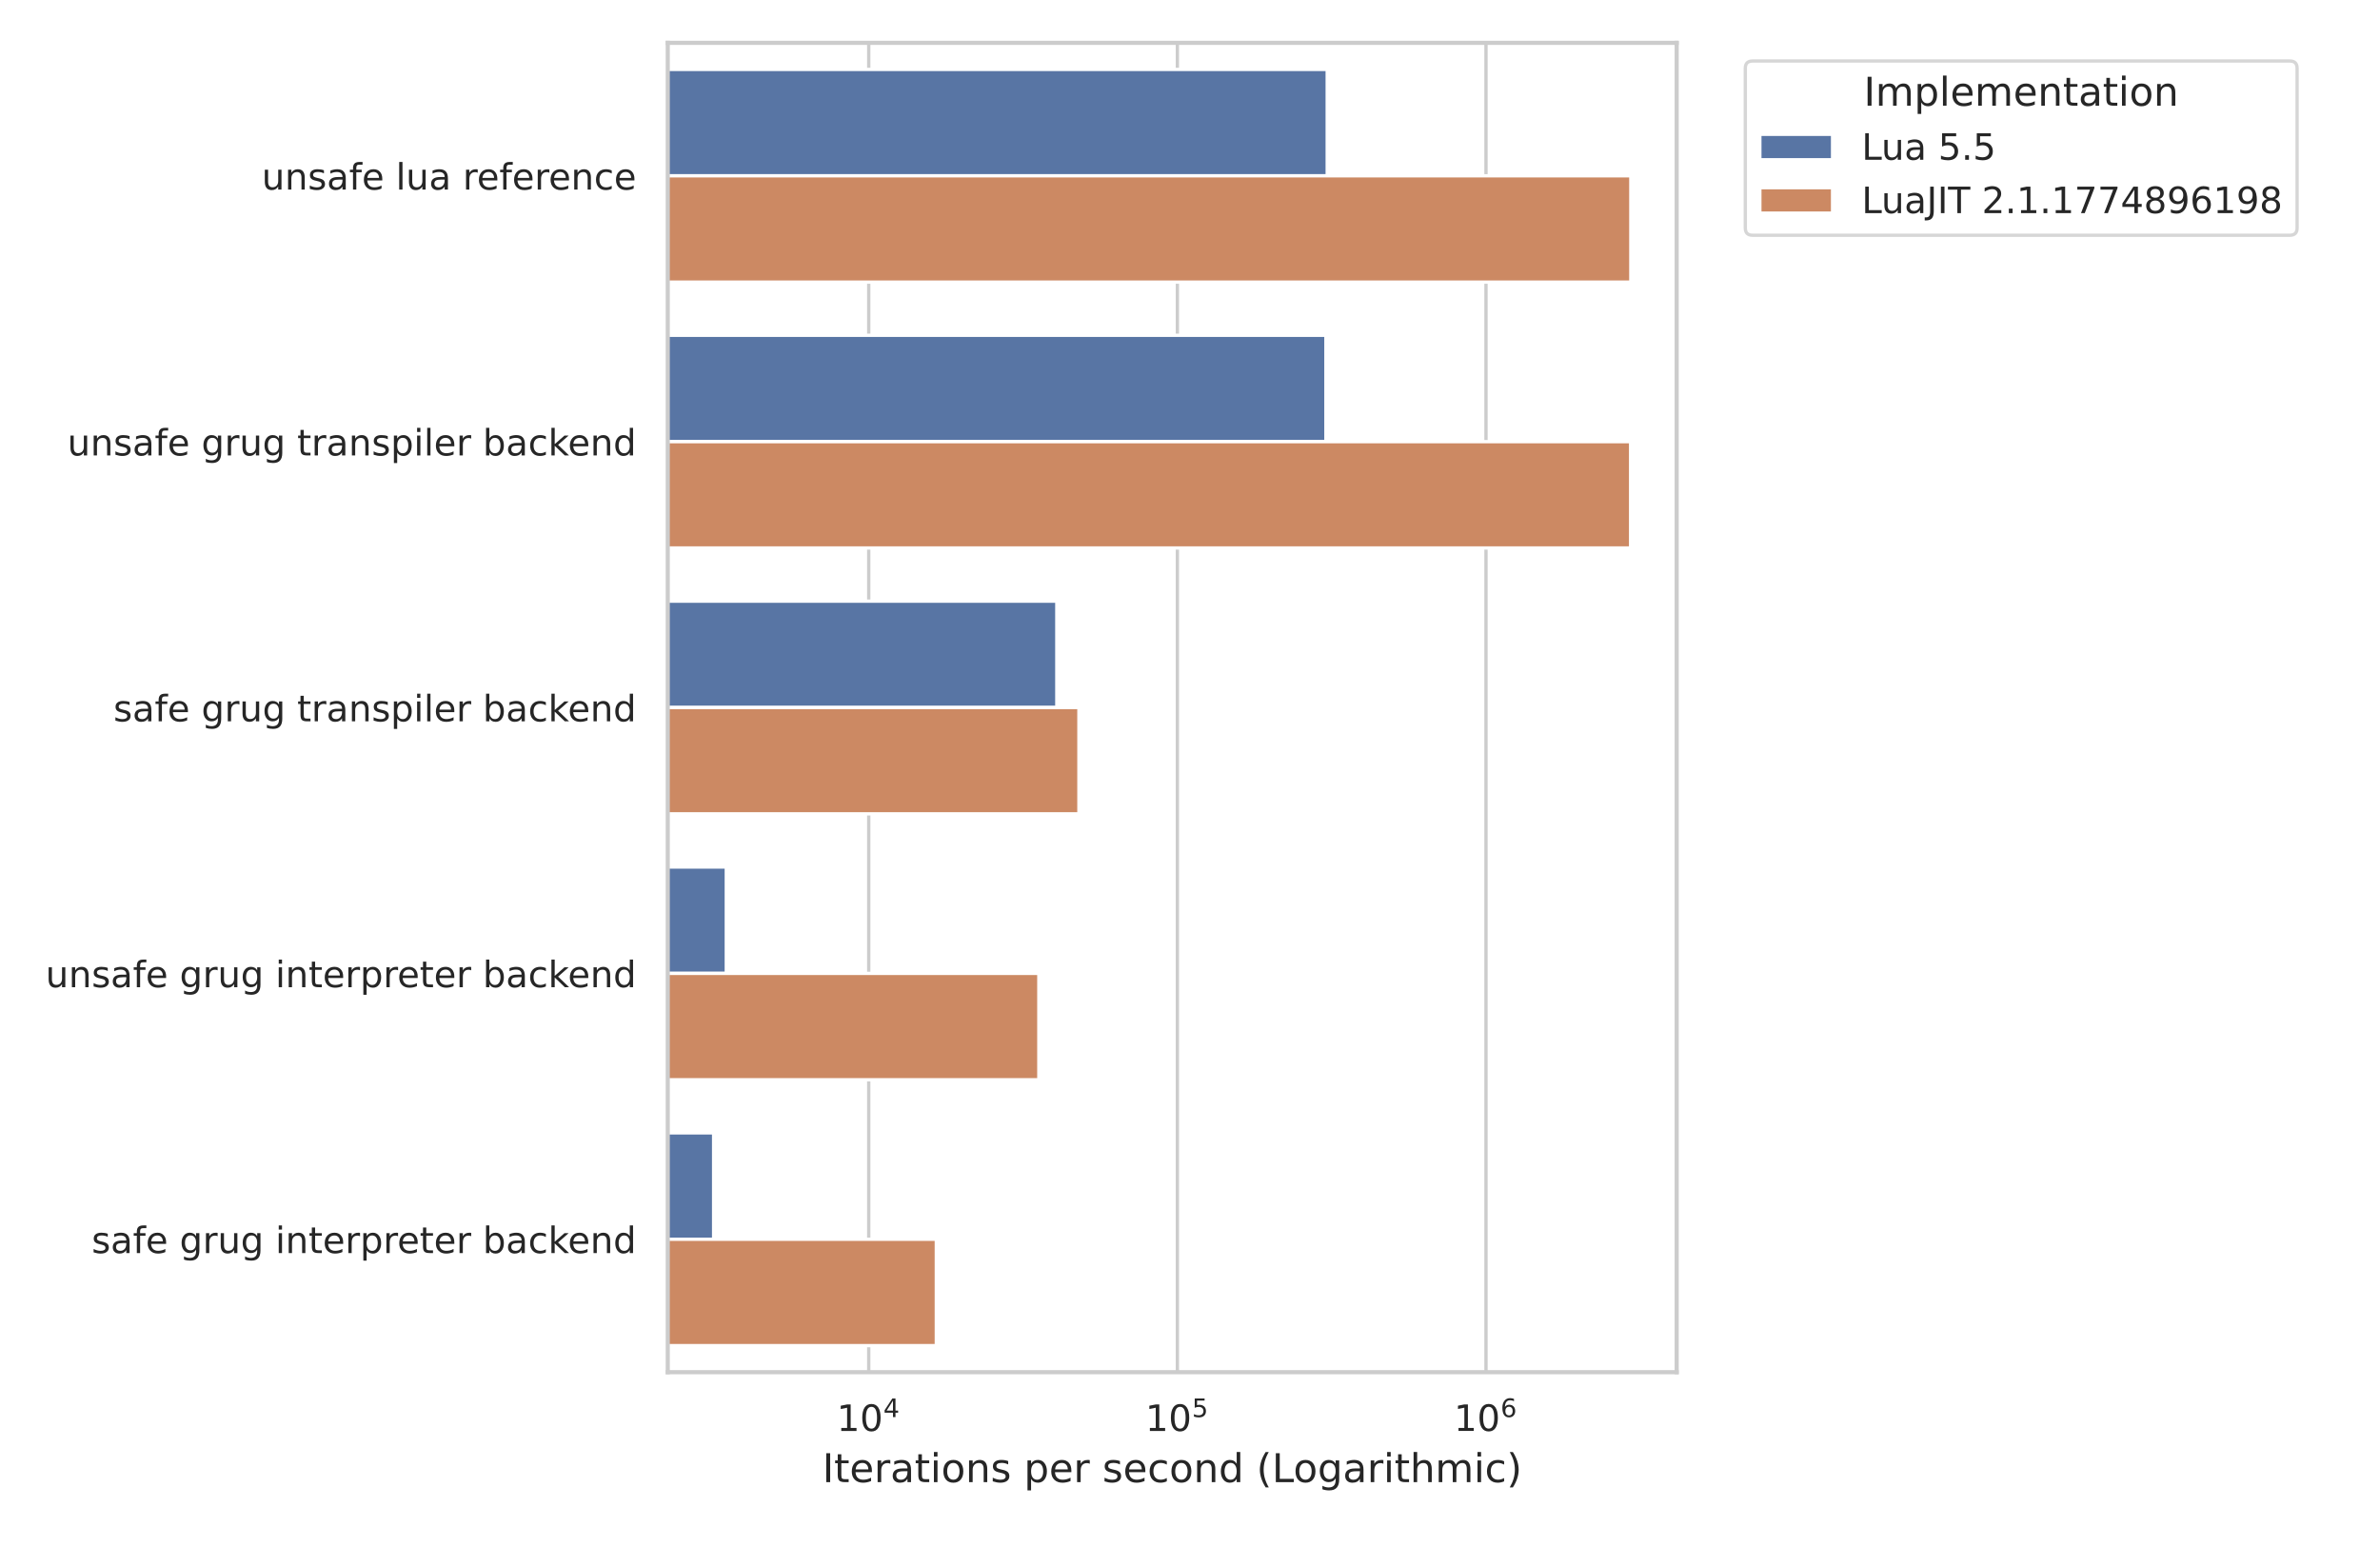
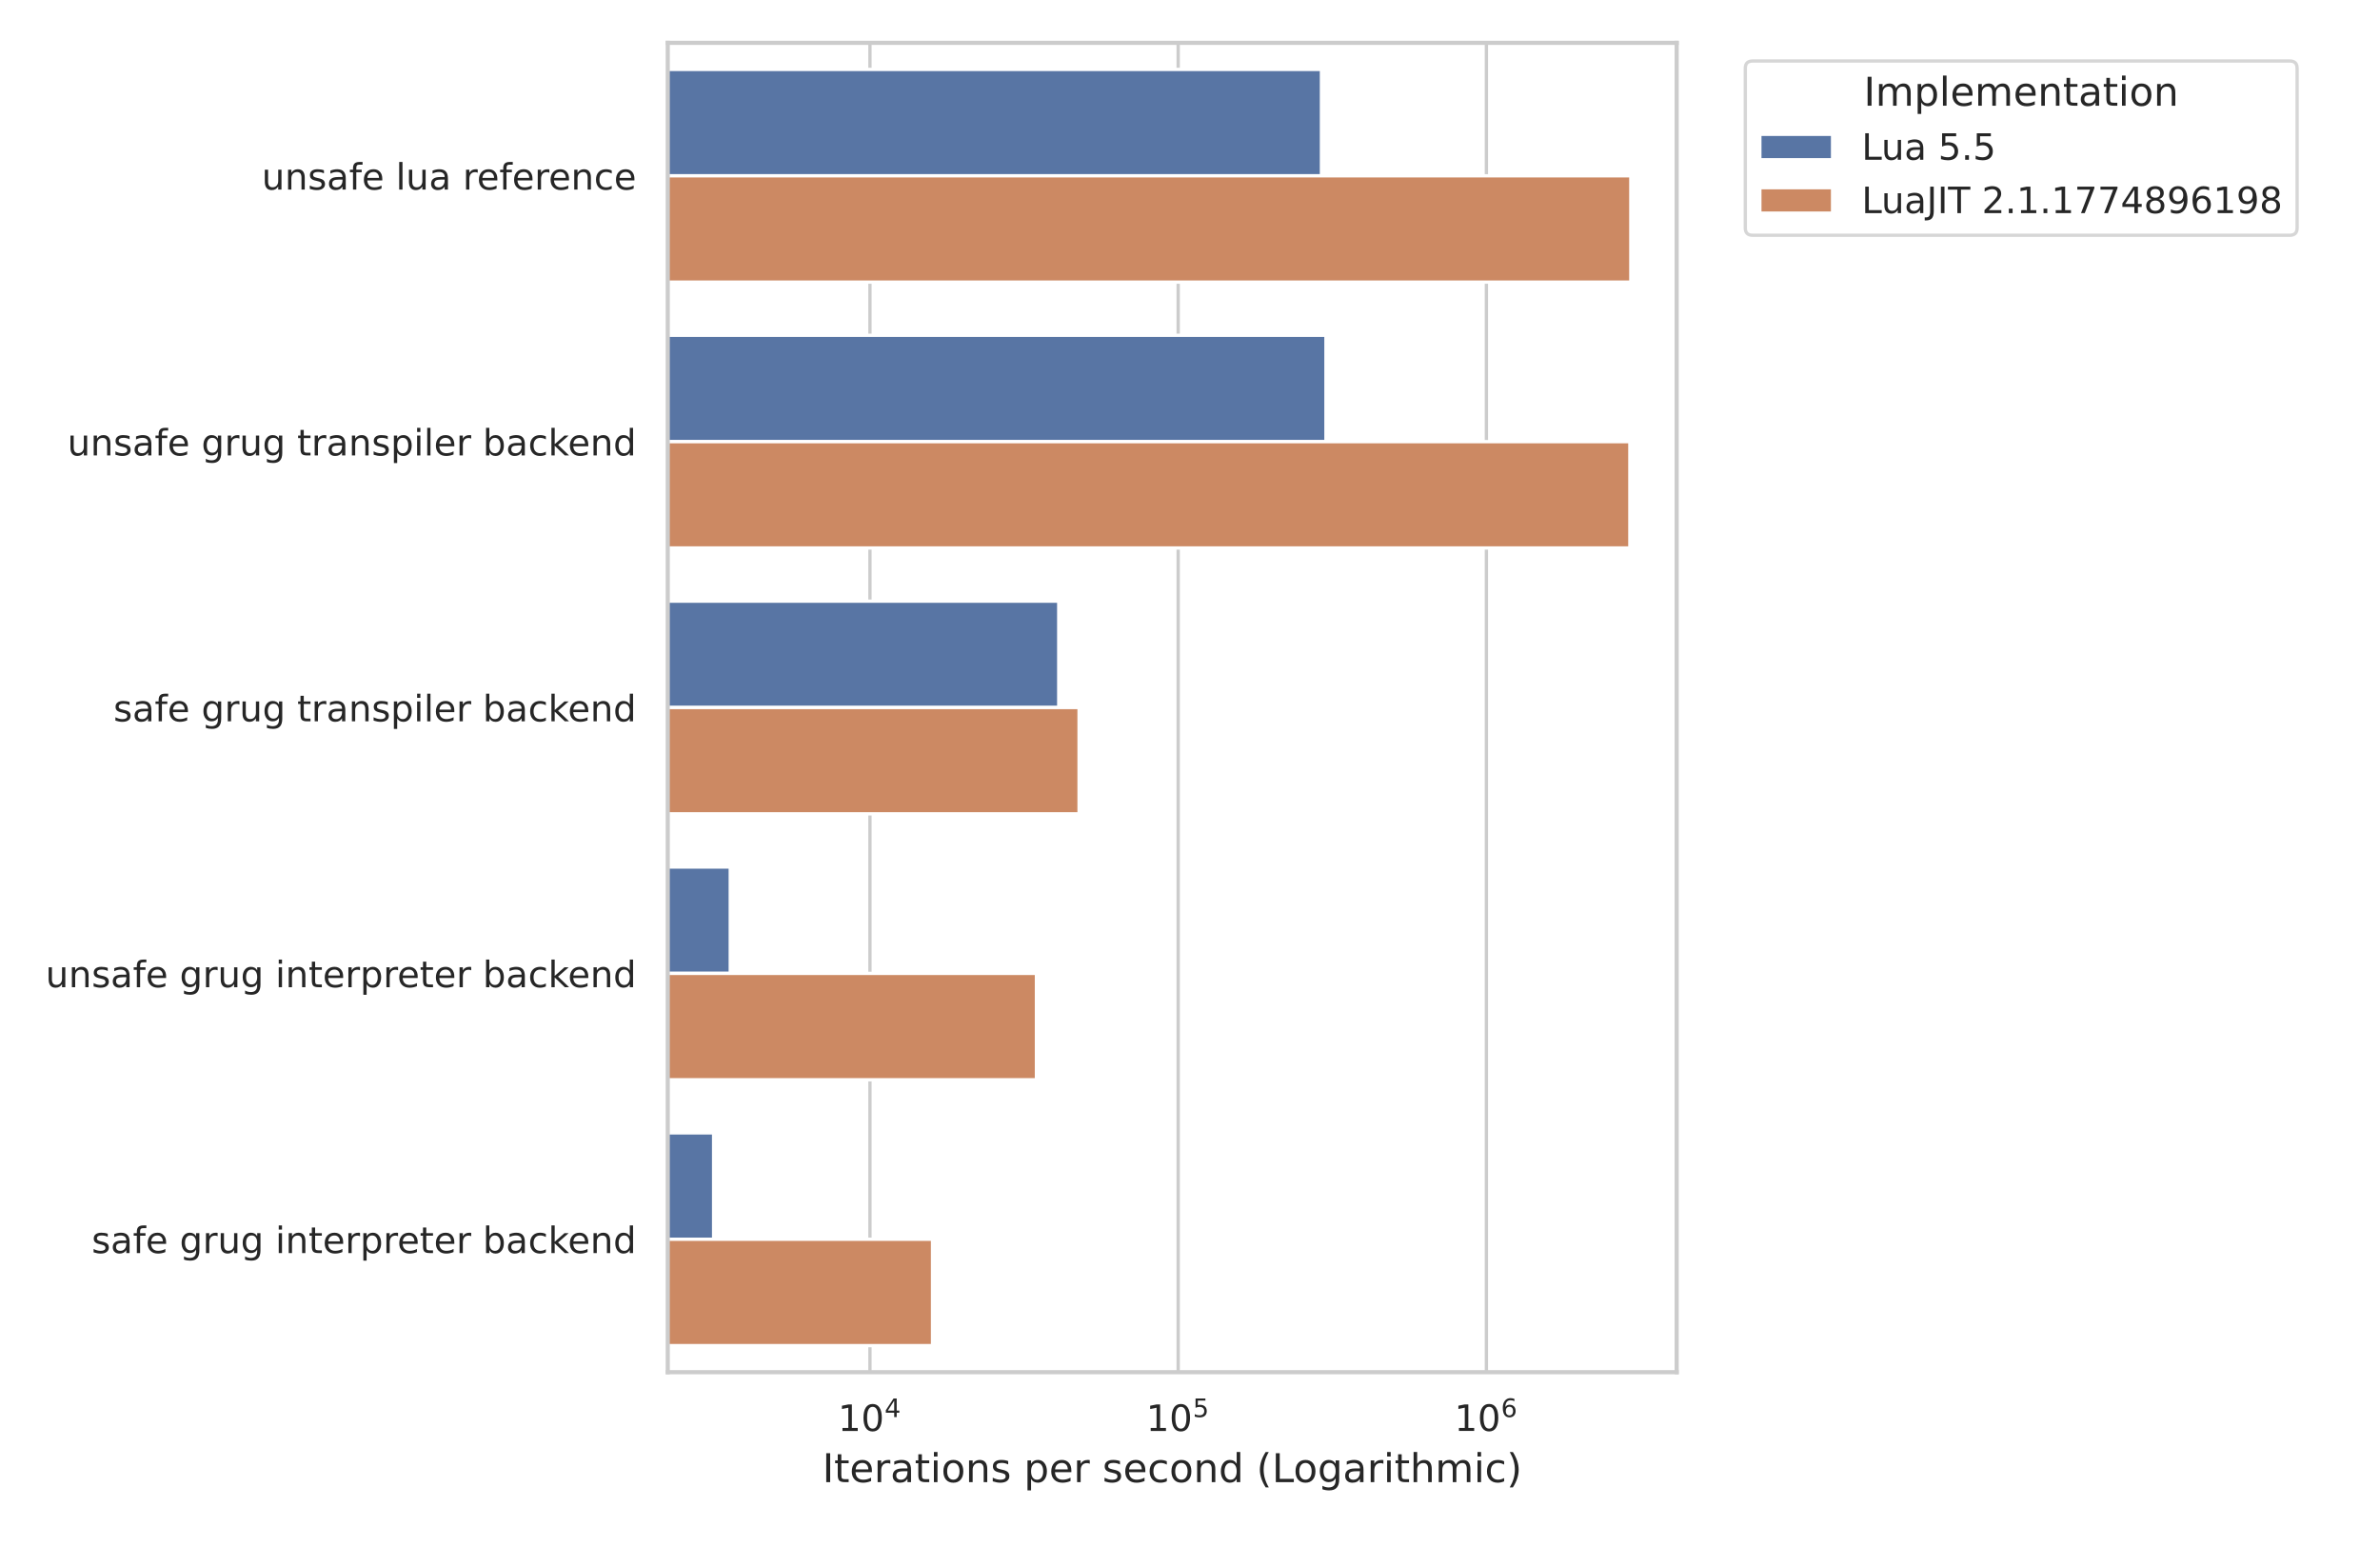
<svg xmlns="http://www.w3.org/2000/svg" xmlns:xlink="http://www.w3.org/1999/xlink" width="720pt" height="468pt" viewBox="0 0 720 468" version="1.1">
  <defs>
    <style type="text/css">*{stroke-linejoin: round; stroke-linecap: butt}</style>
  </defs>
  <g id="figure_1">
    <g id="patch_1">
      <path d="M 0 468  L 720 468  L 720 0  L 0 0  z " style="fill: #ffffff" />
    </g>
    <g id="axes_1">
      <g id="patch_2">
        <path d="M 202.01 415.116  L 507.23 415.116  L 507.23 12.96  L 202.01 12.96  z " style="fill: #ffffff" />
      </g>
      <g id="matplotlib.axis_1">
        <g id="xtick_1">
          <g id="line2d_1">
-             <path d="M 262.813 415.116  L 262.813 12.96  " clip-path="url(#p9cfeb05b16)" style="fill: none; stroke: #cccccc; stroke-linecap: round" />
+             <path d="M 263.18 415.116  L 263.18 12.96  " clip-path="url(#paa77e734e3)" style="fill: none; stroke: #cccccc; stroke-linecap: round" />
          </g>
          <g id="text_1">
-             <g style="fill: #262626" transform="translate(253.1329 432.9743) scale(0.11 -0.11)">
+             <g style="fill: #262626" transform="translate(253.5003 432.9743) scale(0.11 -0.11)">
              <defs>
                <path id="DejaVuSans-31" d="M 794 531  L 1825 531  L 1825 4091  L 703 3866  L 703 4441  L 1819 4666  L 2450 4666  L 2450 531  L 3481 531  L 3481 0  L 794 0  L 794 531  z " transform="scale(0.015625)" />
                <path id="DejaVuSans-30" d="M 2034 4250  Q 1547 4250 1301 3770  Q 1056 3291 1056 2328  Q 1056 1369 1301 889  Q 1547 409 2034 409  Q 2525 409 2770 889  Q 3016 1369 3016 2328  Q 3016 3291 2770 3770  Q 2525 4250 2034 4250  z M 2034 4750  Q 2819 4750 3233 4129  Q 3647 3509 3647 2328  Q 3647 1150 3233 529  Q 2819 -91 2034 -91  Q 1250 -91 836 529  Q 422 1150 422 2328  Q 422 3509 836 4129  Q 1250 4750 2034 4750  z " transform="scale(0.015625)" />
                <path id="DejaVuSans-34" d="M 2419 4116  L 825 1625  L 2419 1625  L 2419 4116  z M 2253 4666  L 3047 4666  L 3047 1625  L 3713 1625  L 3713 1100  L 3047 1100  L 3047 0  L 2419 0  L 2419 1100  L 313 1100  L 313 1709  L 2253 4666  z " transform="scale(0.015625)" />
              </defs>
              <use xlink:href="#DejaVuSans-31" transform="translate(0 0.684375)" />
              <use xlink:href="#DejaVuSans-30" transform="translate(63.62305 0.684375)" />
              <use xlink:href="#DejaVuSans-34" transform="translate(128.2031 38.96563) scale(0.7)" />
            </g>
          </g>
        </g>
        <g id="xtick_2">
          <g id="line2d_2">
-             <path d="M 356.177 415.116  L 356.177 12.96  " clip-path="url(#p9cfeb05b16)" style="fill: none; stroke: #cccccc; stroke-linecap: round" />
+             <path d="M 356.424 415.116  L 356.424 12.96  " clip-path="url(#paa77e734e3)" style="fill: none; stroke: #cccccc; stroke-linecap: round" />
          </g>
          <g id="text_2">
-             <g style="fill: #262626" transform="translate(346.4973 432.9743) scale(0.11 -0.11)">
+             <g style="fill: #262626" transform="translate(346.7443 432.9743) scale(0.11 -0.11)">
              <defs>
                <path id="DejaVuSans-35" d="M 691 4666  L 3169 4666  L 3169 4134  L 1269 4134  L 1269 2991  Q 1406 3038 1543 3061  Q 1681 3084 1819 3084  Q 2600 3084 3056 2656  Q 3513 2228 3513 1497  Q 3513 744 3044 326  Q 2575 -91 1722 -91  Q 1428 -91 1123 -41  Q 819 9 494 109  L 494 744  Q 775 591 1075 516  Q 1375 441 1709 441  Q 2250 441 2565 725  Q 2881 1009 2881 1497  Q 2881 1984 2565 2268  Q 2250 2553 1709 2553  Q 1456 2553 1204 2497  Q 953 2441 691 2322  L 691 4666  z " transform="scale(0.015625)" />
              </defs>
              <use xlink:href="#DejaVuSans-31" transform="translate(0 0.684375)" />
              <use xlink:href="#DejaVuSans-30" transform="translate(63.62305 0.684375)" />
              <use xlink:href="#DejaVuSans-35" transform="translate(128.2031 38.96563) scale(0.7)" />
            </g>
          </g>
        </g>
        <g id="xtick_3">
          <g id="line2d_3">
-             <path d="M 449.542 415.116  L 449.542 12.96  " clip-path="url(#p9cfeb05b16)" style="fill: none; stroke: #cccccc; stroke-linecap: round" />
+             <path d="M 449.668 415.116  L 449.668 12.96  " clip-path="url(#paa77e734e3)" style="fill: none; stroke: #cccccc; stroke-linecap: round" />
          </g>
          <g id="text_3">
-             <g style="fill: #262626" transform="translate(439.8618 432.9743) scale(0.11 -0.11)">
+             <g style="fill: #262626" transform="translate(439.9883 432.9743) scale(0.11 -0.11)">
              <defs>
                <path id="DejaVuSans-36" d="M 2113 2584  Q 1688 2584 1439 2293  Q 1191 2003 1191 1497  Q 1191 994 1439 701  Q 1688 409 2113 409  Q 2538 409 2786 701  Q 3034 994 3034 1497  Q 3034 2003 2786 2293  Q 2538 2584 2113 2584  z M 3366 4563  L 3366 3988  Q 3128 4100 2886 4159  Q 2644 4219 2406 4219  Q 1781 4219 1451 3797  Q 1122 3375 1075 2522  Q 1259 2794 1537 2939  Q 1816 3084 2150 3084  Q 2853 3084 3261 2657  Q 3669 2231 3669 1497  Q 3669 778 3244 343  Q 2819 -91 2113 -91  Q 1303 -91 875 529  Q 447 1150 447 2328  Q 447 3434 972 4092  Q 1497 4750 2381 4750  Q 2619 4750 2861 4703  Q 3103 4656 3366 4563  z " transform="scale(0.015625)" />
              </defs>
              <use xlink:href="#DejaVuSans-31" transform="translate(0 0.765625)" />
              <use xlink:href="#DejaVuSans-30" transform="translate(63.62305 0.765625)" />
              <use xlink:href="#DejaVuSans-36" transform="translate(128.2031 39.04688) scale(0.7)" />
            </g>
          </g>
        </g>
        <g id="xtick_4" />
        <g id="xtick_5" />
        <g id="xtick_6" />
        <g id="xtick_7" />
        <g id="xtick_8" />
        <g id="xtick_9" />
        <g id="xtick_10" />
        <g id="xtick_11" />
        <g id="xtick_12" />
        <g id="xtick_13" />
        <g id="xtick_14" />
        <g id="xtick_15" />
        <g id="xtick_16" />
        <g id="xtick_17" />
        <g id="xtick_18" />
        <g id="xtick_19" />
        <g id="xtick_20" />
        <g id="xtick_21" />
        <g id="xtick_22" />
        <g id="xtick_23" />
        <g id="xtick_24" />
        <g id="xtick_25" />
        <g id="xtick_26" />
        <g id="xtick_27" />
        <g id="xtick_28" />
        <g id="xtick_29" />
        <g id="text_4">
          <g style="fill: #262626" transform="translate(248.7809 448.3801) scale(0.12 -0.12)">
            <defs>
              <path id="DejaVuSans-49" d="M 628 4666  L 1259 4666  L 1259 0  L 628 0  L 628 4666  z " transform="scale(0.015625)" />
              <path id="DejaVuSans-74" d="M 1172 4494  L 1172 3500  L 2356 3500  L 2356 3053  L 1172 3053  L 1172 1153  Q 1172 725 1289 603  Q 1406 481 1766 481  L 2356 481  L 2356 0  L 1766 0  Q 1100 0 847 248  Q 594 497 594 1153  L 594 3053  L 172 3053  L 172 3500  L 594 3500  L 594 4494  L 1172 4494  z " transform="scale(0.015625)" />
              <path id="DejaVuSans-65" d="M 3597 1894  L 3597 1613  L 953 1613  Q 991 1019 1311 708  Q 1631 397 2203 397  Q 2534 397 2845 478  Q 3156 559 3463 722  L 3463 178  Q 3153 47 2828 -22  Q 2503 -91 2169 -91  Q 1331 -91 842 396  Q 353 884 353 1716  Q 353 2575 817 3079  Q 1281 3584 2069 3584  Q 2775 3584 3186 3129  Q 3597 2675 3597 1894  z M 3022 2063  Q 3016 2534 2758 2815  Q 2500 3097 2075 3097  Q 1594 3097 1305 2825  Q 1016 2553 972 2059  L 3022 2063  z " transform="scale(0.015625)" />
              <path id="DejaVuSans-72" d="M 2631 2963  Q 2534 3019 2420 3045  Q 2306 3072 2169 3072  Q 1681 3072 1420 2755  Q 1159 2438 1159 1844  L 1159 0  L 581 0  L 581 3500  L 1159 3500  L 1159 2956  Q 1341 3275 1631 3429  Q 1922 3584 2338 3584  Q 2397 3584 2469 3576  Q 2541 3569 2628 3553  L 2631 2963  z " transform="scale(0.015625)" />
              <path id="DejaVuSans-61" d="M 2194 1759  Q 1497 1759 1228 1600  Q 959 1441 959 1056  Q 959 750 1161 570  Q 1363 391 1709 391  Q 2188 391 2477 730  Q 2766 1069 2766 1631  L 2766 1759  L 2194 1759  z M 3341 1997  L 3341 0  L 2766 0  L 2766 531  Q 2569 213 2275 61  Q 1981 -91 1556 -91  Q 1019 -91 701 211  Q 384 513 384 1019  Q 384 1609 779 1909  Q 1175 2209 1959 2209  L 2766 2209  L 2766 2266  Q 2766 2663 2505 2880  Q 2244 3097 1772 3097  Q 1472 3097 1187 3025  Q 903 2953 641 2809  L 641 3341  Q 956 3463 1253 3523  Q 1550 3584 1831 3584  Q 2591 3584 2966 3190  Q 3341 2797 3341 1997  z " transform="scale(0.015625)" />
              <path id="DejaVuSans-69" d="M 603 3500  L 1178 3500  L 1178 0  L 603 0  L 603 3500  z M 603 4863  L 1178 4863  L 1178 4134  L 603 4134  L 603 4863  z " transform="scale(0.015625)" />
              <path id="DejaVuSans-6f" d="M 1959 3097  Q 1497 3097 1228 2736  Q 959 2375 959 1747  Q 959 1119 1226 758  Q 1494 397 1959 397  Q 2419 397 2687 759  Q 2956 1122 2956 1747  Q 2956 2369 2687 2733  Q 2419 3097 1959 3097  z M 1959 3584  Q 2709 3584 3137 3096  Q 3566 2609 3566 1747  Q 3566 888 3137 398  Q 2709 -91 1959 -91  Q 1206 -91 779 398  Q 353 888 353 1747  Q 353 2609 779 3096  Q 1206 3584 1959 3584  z " transform="scale(0.015625)" />
              <path id="DejaVuSans-6e" d="M 3513 2113  L 3513 0  L 2938 0  L 2938 2094  Q 2938 2591 2744 2837  Q 2550 3084 2163 3084  Q 1697 3084 1428 2787  Q 1159 2491 1159 1978  L 1159 0  L 581 0  L 581 3500  L 1159 3500  L 1159 2956  Q 1366 3272 1645 3428  Q 1925 3584 2291 3584  Q 2894 3584 3203 3211  Q 3513 2838 3513 2113  z " transform="scale(0.015625)" />
              <path id="DejaVuSans-73" d="M 2834 3397  L 2834 2853  Q 2591 2978 2328 3040  Q 2066 3103 1784 3103  Q 1356 3103 1142 2972  Q 928 2841 928 2578  Q 928 2378 1081 2264  Q 1234 2150 1697 2047  L 1894 2003  Q 2506 1872 2764 1633  Q 3022 1394 3022 966  Q 3022 478 2636 193  Q 2250 -91 1575 -91  Q 1294 -91 989 -36  Q 684 19 347 128  L 347 722  Q 666 556 975 473  Q 1284 391 1588 391  Q 1994 391 2212 530  Q 2431 669 2431 922  Q 2431 1156 2273 1281  Q 2116 1406 1581 1522  L 1381 1569  Q 847 1681 609 1914  Q 372 2147 372 2553  Q 372 3047 722 3315  Q 1072 3584 1716 3584  Q 2034 3584 2315 3537  Q 2597 3491 2834 3397  z " transform="scale(0.015625)" />
              <path id="DejaVuSans-20" transform="scale(0.015625)" />
              <path id="DejaVuSans-70" d="M 1159 525  L 1159 -1331  L 581 -1331  L 581 3500  L 1159 3500  L 1159 2969  Q 1341 3281 1617 3432  Q 1894 3584 2278 3584  Q 2916 3584 3314 3078  Q 3713 2572 3713 1747  Q 3713 922 3314 415  Q 2916 -91 2278 -91  Q 1894 -91 1617 61  Q 1341 213 1159 525  z M 3116 1747  Q 3116 2381 2855 2742  Q 2594 3103 2138 3103  Q 1681 3103 1420 2742  Q 1159 2381 1159 1747  Q 1159 1113 1420 752  Q 1681 391 2138 391  Q 2594 391 2855 752  Q 3116 1113 3116 1747  z " transform="scale(0.015625)" />
              <path id="DejaVuSans-63" d="M 3122 3366  L 3122 2828  Q 2878 2963 2633 3030  Q 2388 3097 2138 3097  Q 1578 3097 1268 2742  Q 959 2388 959 1747  Q 959 1106 1268 751  Q 1578 397 2138 397  Q 2388 397 2633 464  Q 2878 531 3122 666  L 3122 134  Q 2881 22 2623 -34  Q 2366 -91 2075 -91  Q 1284 -91 818 406  Q 353 903 353 1747  Q 353 2603 823 3093  Q 1294 3584 2113 3584  Q 2378 3584 2631 3529  Q 2884 3475 3122 3366  z " transform="scale(0.015625)" />
              <path id="DejaVuSans-64" d="M 2906 2969  L 2906 4863  L 3481 4863  L 3481 0  L 2906 0  L 2906 525  Q 2725 213 2448 61  Q 2172 -91 1784 -91  Q 1150 -91 751 415  Q 353 922 353 1747  Q 353 2572 751 3078  Q 1150 3584 1784 3584  Q 2172 3584 2448 3432  Q 2725 3281 2906 2969  z M 947 1747  Q 947 1113 1208 752  Q 1469 391 1925 391  Q 2381 391 2643 752  Q 2906 1113 2906 1747  Q 2906 2381 2643 2742  Q 2381 3103 1925 3103  Q 1469 3103 1208 2742  Q 947 2381 947 1747  z " transform="scale(0.015625)" />
              <path id="DejaVuSans-28" d="M 1984 4856  Q 1566 4138 1362 3434  Q 1159 2731 1159 2009  Q 1159 1288 1364 580  Q 1569 -128 1984 -844  L 1484 -844  Q 1016 -109 783 600  Q 550 1309 550 2009  Q 550 2706 781 3412  Q 1013 4119 1484 4856  L 1984 4856  z " transform="scale(0.015625)" />
              <path id="DejaVuSans-4c" d="M 628 4666  L 1259 4666  L 1259 531  L 3531 531  L 3531 0  L 628 0  L 628 4666  z " transform="scale(0.015625)" />
              <path id="DejaVuSans-67" d="M 2906 1791  Q 2906 2416 2648 2759  Q 2391 3103 1925 3103  Q 1463 3103 1205 2759  Q 947 2416 947 1791  Q 947 1169 1205 825  Q 1463 481 1925 481  Q 2391 481 2648 825  Q 2906 1169 2906 1791  z M 3481 434  Q 3481 -459 3084 -895  Q 2688 -1331 1869 -1331  Q 1566 -1331 1297 -1286  Q 1028 -1241 775 -1147  L 775 -588  Q 1028 -725 1275 -790  Q 1522 -856 1778 -856  Q 2344 -856 2625 -561  Q 2906 -266 2906 331  L 2906 616  Q 2728 306 2450 153  Q 2172 0 1784 0  Q 1141 0 747 490  Q 353 981 353 1791  Q 353 2603 747 3093  Q 1141 3584 1784 3584  Q 2172 3584 2450 3431  Q 2728 3278 2906 2969  L 2906 3500  L 3481 3500  L 3481 434  z " transform="scale(0.015625)" />
              <path id="DejaVuSans-68" d="M 3513 2113  L 3513 0  L 2938 0  L 2938 2094  Q 2938 2591 2744 2837  Q 2550 3084 2163 3084  Q 1697 3084 1428 2787  Q 1159 2491 1159 1978  L 1159 0  L 581 0  L 581 4863  L 1159 4863  L 1159 2956  Q 1366 3272 1645 3428  Q 1925 3584 2291 3584  Q 2894 3584 3203 3211  Q 3513 2838 3513 2113  z " transform="scale(0.015625)" />
              <path id="DejaVuSans-6d" d="M 3328 2828  Q 3544 3216 3844 3400  Q 4144 3584 4550 3584  Q 5097 3584 5394 3201  Q 5691 2819 5691 2113  L 5691 0  L 5113 0  L 5113 2094  Q 5113 2597 4934 2840  Q 4756 3084 4391 3084  Q 3944 3084 3684 2787  Q 3425 2491 3425 1978  L 3425 0  L 2847 0  L 2847 2094  Q 2847 2600 2669 2842  Q 2491 3084 2119 3084  Q 1678 3084 1418 2786  Q 1159 2488 1159 1978  L 1159 0  L 581 0  L 581 3500  L 1159 3500  L 1159 2956  Q 1356 3278 1631 3431  Q 1906 3584 2284 3584  Q 2666 3584 2933 3390  Q 3200 3197 3328 2828  z " transform="scale(0.015625)" />
              <path id="DejaVuSans-29" d="M 513 4856  L 1013 4856  Q 1481 4119 1714 3412  Q 1947 2706 1947 2009  Q 1947 1309 1714 600  Q 1481 -109 1013 -844  L 513 -844  Q 928 -128 1133 580  Q 1338 1288 1338 2009  Q 1338 2731 1133 3434  Q 928 4138 513 4856  z " transform="scale(0.015625)" />
            </defs>
            <use xlink:href="#DejaVuSans-49" />
            <use xlink:href="#DejaVuSans-74" transform="translate(29.49219 0)" />
            <use xlink:href="#DejaVuSans-65" transform="translate(68.70117 0)" />
            <use xlink:href="#DejaVuSans-72" transform="translate(130.2246 0)" />
            <use xlink:href="#DejaVuSans-61" transform="translate(171.3379 0)" />
            <use xlink:href="#DejaVuSans-74" transform="translate(232.6172 0)" />
            <use xlink:href="#DejaVuSans-69" transform="translate(271.8262 0)" />
            <use xlink:href="#DejaVuSans-6f" transform="translate(299.6094 0)" />
            <use xlink:href="#DejaVuSans-6e" transform="translate(360.791 0)" />
            <use xlink:href="#DejaVuSans-73" transform="translate(424.1699 0)" />
            <use xlink:href="#DejaVuSans-20" transform="translate(476.2695 0)" />
            <use xlink:href="#DejaVuSans-70" transform="translate(508.0566 0)" />
            <use xlink:href="#DejaVuSans-65" transform="translate(571.5332 0)" />
            <use xlink:href="#DejaVuSans-72" transform="translate(633.0566 0)" />
            <use xlink:href="#DejaVuSans-20" transform="translate(674.1699 0)" />
            <use xlink:href="#DejaVuSans-73" transform="translate(705.957 0)" />
            <use xlink:href="#DejaVuSans-65" transform="translate(758.0566 0)" />
            <use xlink:href="#DejaVuSans-63" transform="translate(819.5801 0)" />
            <use xlink:href="#DejaVuSans-6f" transform="translate(874.5605 0)" />
            <use xlink:href="#DejaVuSans-6e" transform="translate(935.7422 0)" />
            <use xlink:href="#DejaVuSans-64" transform="translate(999.1211 0)" />
            <use xlink:href="#DejaVuSans-20" transform="translate(1062.598 0)" />
            <use xlink:href="#DejaVuSans-28" transform="translate(1094.385 0)" />
            <use xlink:href="#DejaVuSans-4c" transform="translate(1133.398 0)" />
            <use xlink:href="#DejaVuSans-6f" transform="translate(1187.361 0)" />
            <use xlink:href="#DejaVuSans-67" transform="translate(1248.543 0)" />
            <use xlink:href="#DejaVuSans-61" transform="translate(1312.02 0)" />
            <use xlink:href="#DejaVuSans-72" transform="translate(1373.299 0)" />
            <use xlink:href="#DejaVuSans-69" transform="translate(1414.412 0)" />
            <use xlink:href="#DejaVuSans-74" transform="translate(1442.195 0)" />
            <use xlink:href="#DejaVuSans-68" transform="translate(1481.404 0)" />
            <use xlink:href="#DejaVuSans-6d" transform="translate(1544.783 0)" />
            <use xlink:href="#DejaVuSans-69" transform="translate(1642.195 0)" />
            <use xlink:href="#DejaVuSans-63" transform="translate(1669.979 0)" />
            <use xlink:href="#DejaVuSans-29" transform="translate(1724.959 0)" />
          </g>
        </g>
      </g>
      <g id="matplotlib.axis_2">
        <g id="ytick_1">
          <g id="text_5">
            <g style="fill: #262626" transform="translate(79.18078 57.35474) scale(0.11 -0.11)">
              <defs>
                <path id="DejaVuSans-75" d="M 544 1381  L 544 3500  L 1119 3500  L 1119 1403  Q 1119 906 1312 657  Q 1506 409 1894 409  Q 2359 409 2629 706  Q 2900 1003 2900 1516  L 2900 3500  L 3475 3500  L 3475 0  L 2900 0  L 2900 538  Q 2691 219 2414 64  Q 2138 -91 1772 -91  Q 1169 -91 856 284  Q 544 659 544 1381  z M 1991 3584  L 1991 3584  z " transform="scale(0.015625)" />
                <path id="DejaVuSans-66" d="M 2375 4863  L 2375 4384  L 1825 4384  Q 1516 4384 1395 4259  Q 1275 4134 1275 3809  L 1275 3500  L 2222 3500  L 2222 3053  L 1275 3053  L 1275 0  L 697 0  L 697 3053  L 147 3053  L 147 3500  L 697 3500  L 697 3744  Q 697 4328 969 4595  Q 1241 4863 1831 4863  L 2375 4863  z " transform="scale(0.015625)" />
                <path id="DejaVuSans-6c" d="M 603 4863  L 1178 4863  L 1178 0  L 603 0  L 603 4863  z " transform="scale(0.015625)" />
              </defs>
              <use xlink:href="#DejaVuSans-75" />
              <use xlink:href="#DejaVuSans-6e" transform="translate(63.37891 0)" />
              <use xlink:href="#DejaVuSans-73" transform="translate(126.7578 0)" />
              <use xlink:href="#DejaVuSans-61" transform="translate(178.8574 0)" />
              <use xlink:href="#DejaVuSans-66" transform="translate(240.1367 0)" />
              <use xlink:href="#DejaVuSans-65" transform="translate(275.3418 0)" />
              <use xlink:href="#DejaVuSans-20" transform="translate(336.8652 0)" />
              <use xlink:href="#DejaVuSans-6c" transform="translate(368.6523 0)" />
              <use xlink:href="#DejaVuSans-75" transform="translate(396.4355 0)" />
              <use xlink:href="#DejaVuSans-61" transform="translate(459.8145 0)" />
              <use xlink:href="#DejaVuSans-20" transform="translate(521.0938 0)" />
              <use xlink:href="#DejaVuSans-72" transform="translate(552.8809 0)" />
              <use xlink:href="#DejaVuSans-65" transform="translate(591.7441 0)" />
              <use xlink:href="#DejaVuSans-66" transform="translate(653.2676 0)" />
              <use xlink:href="#DejaVuSans-65" transform="translate(688.4727 0)" />
              <use xlink:href="#DejaVuSans-72" transform="translate(749.9961 0)" />
              <use xlink:href="#DejaVuSans-65" transform="translate(788.8594 0)" />
              <use xlink:href="#DejaVuSans-6e" transform="translate(850.3828 0)" />
              <use xlink:href="#DejaVuSans-63" transform="translate(913.7617 0)" />
              <use xlink:href="#DejaVuSans-65" transform="translate(968.7422 0)" />
            </g>
          </g>
        </g>
        <g id="ytick_2">
          <g id="text_6">
            <g style="fill: #262626" transform="translate(20.37891 137.7859) scale(0.11 -0.11)">
              <defs>
                <path id="DejaVuSans-62" d="M 3116 1747  Q 3116 2381 2855 2742  Q 2594 3103 2138 3103  Q 1681 3103 1420 2742  Q 1159 2381 1159 1747  Q 1159 1113 1420 752  Q 1681 391 2138 391  Q 2594 391 2855 752  Q 3116 1113 3116 1747  z M 1159 2969  Q 1341 3281 1617 3432  Q 1894 3584 2278 3584  Q 2916 3584 3314 3078  Q 3713 2572 3713 1747  Q 3713 922 3314 415  Q 2916 -91 2278 -91  Q 1894 -91 1617 61  Q 1341 213 1159 525  L 1159 0  L 581 0  L 581 4863  L 1159 4863  L 1159 2969  z " transform="scale(0.015625)" />
                <path id="DejaVuSans-6b" d="M 581 4863  L 1159 4863  L 1159 1991  L 2875 3500  L 3609 3500  L 1753 1863  L 3688 0  L 2938 0  L 1159 1709  L 1159 0  L 581 0  L 581 4863  z " transform="scale(0.015625)" />
              </defs>
              <use xlink:href="#DejaVuSans-75" />
              <use xlink:href="#DejaVuSans-6e" transform="translate(63.37891 0)" />
              <use xlink:href="#DejaVuSans-73" transform="translate(126.7578 0)" />
              <use xlink:href="#DejaVuSans-61" transform="translate(178.8574 0)" />
              <use xlink:href="#DejaVuSans-66" transform="translate(240.1367 0)" />
              <use xlink:href="#DejaVuSans-65" transform="translate(275.3418 0)" />
              <use xlink:href="#DejaVuSans-20" transform="translate(336.8652 0)" />
              <use xlink:href="#DejaVuSans-67" transform="translate(368.6523 0)" />
              <use xlink:href="#DejaVuSans-72" transform="translate(432.1289 0)" />
              <use xlink:href="#DejaVuSans-75" transform="translate(473.2422 0)" />
              <use xlink:href="#DejaVuSans-67" transform="translate(536.6211 0)" />
              <use xlink:href="#DejaVuSans-20" transform="translate(600.0977 0)" />
              <use xlink:href="#DejaVuSans-74" transform="translate(631.8848 0)" />
              <use xlink:href="#DejaVuSans-72" transform="translate(671.0938 0)" />
              <use xlink:href="#DejaVuSans-61" transform="translate(712.207 0)" />
              <use xlink:href="#DejaVuSans-6e" transform="translate(773.4863 0)" />
              <use xlink:href="#DejaVuSans-73" transform="translate(836.8652 0)" />
              <use xlink:href="#DejaVuSans-70" transform="translate(888.9648 0)" />
              <use xlink:href="#DejaVuSans-69" transform="translate(952.4414 0)" />
              <use xlink:href="#DejaVuSans-6c" transform="translate(980.2246 0)" />
              <use xlink:href="#DejaVuSans-65" transform="translate(1008.008 0)" />
              <use xlink:href="#DejaVuSans-72" transform="translate(1069.531 0)" />
              <use xlink:href="#DejaVuSans-20" transform="translate(1110.645 0)" />
              <use xlink:href="#DejaVuSans-62" transform="translate(1142.432 0)" />
              <use xlink:href="#DejaVuSans-61" transform="translate(1205.908 0)" />
              <use xlink:href="#DejaVuSans-63" transform="translate(1267.188 0)" />
              <use xlink:href="#DejaVuSans-6b" transform="translate(1322.168 0)" />
              <use xlink:href="#DejaVuSans-65" transform="translate(1376.453 0)" />
              <use xlink:href="#DejaVuSans-6e" transform="translate(1437.977 0)" />
              <use xlink:href="#DejaVuSans-64" transform="translate(1501.355 0)" />
            </g>
          </g>
        </g>
        <g id="ytick_3">
          <g id="text_7">
            <g style="fill: #262626" transform="translate(34.32141 218.2171) scale(0.11 -0.11)">
              <use xlink:href="#DejaVuSans-73" />
              <use xlink:href="#DejaVuSans-61" transform="translate(52.09961 0)" />
              <use xlink:href="#DejaVuSans-66" transform="translate(113.3789 0)" />
              <use xlink:href="#DejaVuSans-65" transform="translate(148.584 0)" />
              <use xlink:href="#DejaVuSans-20" transform="translate(210.1074 0)" />
              <use xlink:href="#DejaVuSans-67" transform="translate(241.8945 0)" />
              <use xlink:href="#DejaVuSans-72" transform="translate(305.3711 0)" />
              <use xlink:href="#DejaVuSans-75" transform="translate(346.4844 0)" />
              <use xlink:href="#DejaVuSans-67" transform="translate(409.8633 0)" />
              <use xlink:href="#DejaVuSans-20" transform="translate(473.3398 0)" />
              <use xlink:href="#DejaVuSans-74" transform="translate(505.127 0)" />
              <use xlink:href="#DejaVuSans-72" transform="translate(544.3359 0)" />
              <use xlink:href="#DejaVuSans-61" transform="translate(585.4492 0)" />
              <use xlink:href="#DejaVuSans-6e" transform="translate(646.7285 0)" />
              <use xlink:href="#DejaVuSans-73" transform="translate(710.1074 0)" />
              <use xlink:href="#DejaVuSans-70" transform="translate(762.207 0)" />
              <use xlink:href="#DejaVuSans-69" transform="translate(825.6836 0)" />
              <use xlink:href="#DejaVuSans-6c" transform="translate(853.4668 0)" />
              <use xlink:href="#DejaVuSans-65" transform="translate(881.25 0)" />
              <use xlink:href="#DejaVuSans-72" transform="translate(942.7734 0)" />
              <use xlink:href="#DejaVuSans-20" transform="translate(983.8867 0)" />
              <use xlink:href="#DejaVuSans-62" transform="translate(1015.674 0)" />
              <use xlink:href="#DejaVuSans-61" transform="translate(1079.15 0)" />
              <use xlink:href="#DejaVuSans-63" transform="translate(1140.43 0)" />
              <use xlink:href="#DejaVuSans-6b" transform="translate(1195.41 0)" />
              <use xlink:href="#DejaVuSans-65" transform="translate(1249.695 0)" />
              <use xlink:href="#DejaVuSans-6e" transform="translate(1311.219 0)" />
              <use xlink:href="#DejaVuSans-64" transform="translate(1374.598 0)" />
            </g>
          </g>
        </g>
        <g id="ytick_4">
          <g id="text_8">
            <g style="fill: #262626" transform="translate(13.78234 298.6483) scale(0.11 -0.11)">
              <use xlink:href="#DejaVuSans-75" />
              <use xlink:href="#DejaVuSans-6e" transform="translate(63.37891 0)" />
              <use xlink:href="#DejaVuSans-73" transform="translate(126.7578 0)" />
              <use xlink:href="#DejaVuSans-61" transform="translate(178.8574 0)" />
              <use xlink:href="#DejaVuSans-66" transform="translate(240.1367 0)" />
              <use xlink:href="#DejaVuSans-65" transform="translate(275.3418 0)" />
              <use xlink:href="#DejaVuSans-20" transform="translate(336.8652 0)" />
              <use xlink:href="#DejaVuSans-67" transform="translate(368.6523 0)" />
              <use xlink:href="#DejaVuSans-72" transform="translate(432.1289 0)" />
              <use xlink:href="#DejaVuSans-75" transform="translate(473.2422 0)" />
              <use xlink:href="#DejaVuSans-67" transform="translate(536.6211 0)" />
              <use xlink:href="#DejaVuSans-20" transform="translate(600.0977 0)" />
              <use xlink:href="#DejaVuSans-69" transform="translate(631.8848 0)" />
              <use xlink:href="#DejaVuSans-6e" transform="translate(659.668 0)" />
              <use xlink:href="#DejaVuSans-74" transform="translate(723.0469 0)" />
              <use xlink:href="#DejaVuSans-65" transform="translate(762.2559 0)" />
              <use xlink:href="#DejaVuSans-72" transform="translate(823.7793 0)" />
              <use xlink:href="#DejaVuSans-70" transform="translate(864.8926 0)" />
              <use xlink:href="#DejaVuSans-72" transform="translate(928.3691 0)" />
              <use xlink:href="#DejaVuSans-65" transform="translate(967.2324 0)" />
              <use xlink:href="#DejaVuSans-74" transform="translate(1028.756 0)" />
              <use xlink:href="#DejaVuSans-65" transform="translate(1067.965 0)" />
              <use xlink:href="#DejaVuSans-72" transform="translate(1129.488 0)" />
              <use xlink:href="#DejaVuSans-20" transform="translate(1170.602 0)" />
              <use xlink:href="#DejaVuSans-62" transform="translate(1202.389 0)" />
              <use xlink:href="#DejaVuSans-61" transform="translate(1265.865 0)" />
              <use xlink:href="#DejaVuSans-63" transform="translate(1327.145 0)" />
              <use xlink:href="#DejaVuSans-6b" transform="translate(1382.125 0)" />
              <use xlink:href="#DejaVuSans-65" transform="translate(1436.41 0)" />
              <use xlink:href="#DejaVuSans-6e" transform="translate(1497.934 0)" />
              <use xlink:href="#DejaVuSans-64" transform="translate(1561.312 0)" />
            </g>
          </g>
        </g>
        <g id="ytick_5">
          <g id="text_9">
            <g style="fill: #262626" transform="translate(27.72484 379.0795) scale(0.11 -0.11)">
              <use xlink:href="#DejaVuSans-73" />
              <use xlink:href="#DejaVuSans-61" transform="translate(52.09961 0)" />
              <use xlink:href="#DejaVuSans-66" transform="translate(113.3789 0)" />
              <use xlink:href="#DejaVuSans-65" transform="translate(148.584 0)" />
              <use xlink:href="#DejaVuSans-20" transform="translate(210.1074 0)" />
              <use xlink:href="#DejaVuSans-67" transform="translate(241.8945 0)" />
              <use xlink:href="#DejaVuSans-72" transform="translate(305.3711 0)" />
              <use xlink:href="#DejaVuSans-75" transform="translate(346.4844 0)" />
              <use xlink:href="#DejaVuSans-67" transform="translate(409.8633 0)" />
              <use xlink:href="#DejaVuSans-20" transform="translate(473.3398 0)" />
              <use xlink:href="#DejaVuSans-69" transform="translate(505.127 0)" />
              <use xlink:href="#DejaVuSans-6e" transform="translate(532.9102 0)" />
              <use xlink:href="#DejaVuSans-74" transform="translate(596.2891 0)" />
              <use xlink:href="#DejaVuSans-65" transform="translate(635.498 0)" />
              <use xlink:href="#DejaVuSans-72" transform="translate(697.0215 0)" />
              <use xlink:href="#DejaVuSans-70" transform="translate(738.1348 0)" />
              <use xlink:href="#DejaVuSans-72" transform="translate(801.6113 0)" />
              <use xlink:href="#DejaVuSans-65" transform="translate(840.4746 0)" />
              <use xlink:href="#DejaVuSans-74" transform="translate(901.998 0)" />
              <use xlink:href="#DejaVuSans-65" transform="translate(941.207 0)" />
              <use xlink:href="#DejaVuSans-72" transform="translate(1002.73 0)" />
              <use xlink:href="#DejaVuSans-20" transform="translate(1043.844 0)" />
              <use xlink:href="#DejaVuSans-62" transform="translate(1075.631 0)" />
              <use xlink:href="#DejaVuSans-61" transform="translate(1139.107 0)" />
              <use xlink:href="#DejaVuSans-63" transform="translate(1200.387 0)" />
              <use xlink:href="#DejaVuSans-6b" transform="translate(1255.367 0)" />
              <use xlink:href="#DejaVuSans-65" transform="translate(1309.652 0)" />
              <use xlink:href="#DejaVuSans-6e" transform="translate(1371.176 0)" />
              <use xlink:href="#DejaVuSans-64" transform="translate(1434.555 0)" />
            </g>
          </g>
        </g>
      </g>
      <g id="patch_3">
-         <path d="M -93475.106 21.003  L 401.507 21.003  L 401.507 53.176  L -93475.106 53.176  z " clip-path="url(#p9cfeb05b16)" style="fill: #5875a4; stroke: #ffffff; stroke-linejoin: miter" />
+         <path d="M -93353.795 21.003  L 399.768 21.003  L 399.768 53.176  L -93353.795 53.176  z " clip-path="url(#paa77e734e3)" style="fill: #5875a4; stroke: #ffffff; stroke-linejoin: miter" />
      </g>
      <g id="patch_4">
-         <path d="M -93475.106 101.434  L 401.115 101.434  L 401.115 133.607  L -93475.106 133.607  z " clip-path="url(#p9cfeb05b16)" style="fill: #5875a4; stroke: #ffffff; stroke-linejoin: miter" />
+         <path d="M -93353.795 101.434  L 401.129 101.434  L 401.129 133.607  L -93353.795 133.607  z " clip-path="url(#paa77e734e3)" style="fill: #5875a4; stroke: #ffffff; stroke-linejoin: miter" />
      </g>
      <g id="patch_5">
-         <path d="M -93475.106 181.866  L 319.706 181.866  L 319.706 214.038  L -93475.106 214.038  z " clip-path="url(#p9cfeb05b16)" style="fill: #5875a4; stroke: #ffffff; stroke-linejoin: miter" />
+         <path d="M -93353.795 181.866  L 320.285 181.866  L 320.285 214.038  L -93353.795 214.038  z " clip-path="url(#paa77e734e3)" style="fill: #5875a4; stroke: #ffffff; stroke-linejoin: miter" />
      </g>
      <g id="patch_6">
-         <path d="M -93475.106 262.297  L 219.717 262.297  L 219.717 294.469  L -93475.106 294.469  z " clip-path="url(#p9cfeb05b16)" style="fill: #5875a4; stroke: #ffffff; stroke-linejoin: miter" />
+         <path d="M -93353.795 262.297  L 220.917 262.297  L 220.917 294.469  L -93353.795 294.469  z " clip-path="url(#paa77e734e3)" style="fill: #5875a4; stroke: #ffffff; stroke-linejoin: miter" />
      </g>
      <g id="patch_7">
-         <path d="M -93475.106 342.728  L 215.884 342.728  L 215.884 374.9  L -93475.106 374.9  z " clip-path="url(#p9cfeb05b16)" style="fill: #5875a4; stroke: #ffffff; stroke-linejoin: miter" />
+         <path d="M -93353.795 342.728  L 215.884 342.728  L 215.884 374.9  L -93353.795 374.9  z " clip-path="url(#paa77e734e3)" style="fill: #5875a4; stroke: #ffffff; stroke-linejoin: miter" />
      </g>
      <g id="patch_8">
-         <path d="M -93475.106 53.176  L 493.356 53.176  L 493.356 85.348  L -93475.106 85.348  z " clip-path="url(#p9cfeb05b16)" style="fill: #cc8963; stroke: #ffffff; stroke-linejoin: miter" />
+         <path d="M -93353.795 53.176  L 493.356 53.176  L 493.356 85.348  L -93353.795 85.348  z " clip-path="url(#paa77e734e3)" style="fill: #cc8963; stroke: #ffffff; stroke-linejoin: miter" />
      </g>
      <g id="patch_9">
-         <path d="M -93475.106 133.607  L 493.289 133.607  L 493.289 165.779  L -93475.106 165.779  z " clip-path="url(#p9cfeb05b16)" style="fill: #cc8963; stroke: #ffffff; stroke-linejoin: miter" />
+         <path d="M -93353.795 133.607  L 493.065 133.607  L 493.065 165.779  L -93353.795 165.779  z " clip-path="url(#paa77e734e3)" style="fill: #cc8963; stroke: #ffffff; stroke-linejoin: miter" />
      </g>
      <g id="patch_10">
-         <path d="M -93475.106 214.038  L 326.393 214.038  L 326.393 246.21  L -93475.106 246.21  z " clip-path="url(#p9cfeb05b16)" style="fill: #cc8963; stroke: #ffffff; stroke-linejoin: miter" />
+         <path d="M -93353.795 214.038  L 326.441 214.038  L 326.441 246.21  L -93353.795 246.21  z " clip-path="url(#paa77e734e3)" style="fill: #cc8963; stroke: #ffffff; stroke-linejoin: miter" />
      </g>
      <g id="patch_11">
-         <path d="M -93475.106 294.469  L 314.269 294.469  L 314.269 326.642  L -93475.106 326.642  z " clip-path="url(#p9cfeb05b16)" style="fill: #cc8963; stroke: #ffffff; stroke-linejoin: miter" />
+         <path d="M -93353.795 294.469  L 313.546 294.469  L 313.546 326.642  L -93353.795 326.642  z " clip-path="url(#paa77e734e3)" style="fill: #cc8963; stroke: #ffffff; stroke-linejoin: miter" />
      </g>
      <g id="patch_12">
-         <path d="M -93475.106 374.9  L 283.254 374.9  L 283.254 407.073  L -93475.106 407.073  z " clip-path="url(#p9cfeb05b16)" style="fill: #cc8963; stroke: #ffffff; stroke-linejoin: miter" />
+         <path d="M -93353.795 374.9  L 282.113 374.9  L 282.113 407.073  L -93353.795 407.073  z " clip-path="url(#paa77e734e3)" style="fill: #cc8963; stroke: #ffffff; stroke-linejoin: miter" />
      </g>
      <g id="patch_13">
-         <path d="M -93475.106 53.176  L -93475.106 53.176  L -93475.106 53.176  L -93475.106 53.176  z " clip-path="url(#p9cfeb05b16)" style="fill: #5875a4; stroke: #ffffff; stroke-linejoin: miter" />
+         <path d="M -93353.795 53.176  L -93353.795 53.176  L -93353.795 53.176  L -93353.795 53.176  z " clip-path="url(#paa77e734e3)" style="fill: #5875a4; stroke: #ffffff; stroke-linejoin: miter" />
      </g>
      <g id="patch_14">
-         <path d="M -93475.106 53.176  L -93475.106 53.176  L -93475.106 53.176  L -93475.106 53.176  z " clip-path="url(#p9cfeb05b16)" style="fill: #cc8963; stroke: #ffffff; stroke-linejoin: miter" />
+         <path d="M -93353.795 53.176  L -93353.795 53.176  L -93353.795 53.176  L -93353.795 53.176  z " clip-path="url(#paa77e734e3)" style="fill: #cc8963; stroke: #ffffff; stroke-linejoin: miter" />
      </g>
      <g id="patch_15">
        <path d="M 202.01 415.116  L 202.01 12.96  " style="fill: none; stroke: #cccccc; stroke-width: 1.25; stroke-linejoin: miter; stroke-linecap: square" />
      </g>
      <g id="patch_16">
        <path d="M 507.23 415.116  L 507.23 12.96  " style="fill: none; stroke: #cccccc; stroke-width: 1.25; stroke-linejoin: miter; stroke-linecap: square" />
      </g>
      <g id="patch_17">
        <path d="M 202.01 415.116  L 507.23 415.116  " style="fill: none; stroke: #cccccc; stroke-width: 1.25; stroke-linejoin: miter; stroke-linecap: square" />
      </g>
      <g id="patch_18">
        <path d="M 202.01 12.96  L 507.23 12.96  " style="fill: none; stroke: #cccccc; stroke-width: 1.25; stroke-linejoin: miter; stroke-linecap: square" />
      </g>
      <g id="legend_1">
        <g id="patch_19">
          <path d="M 530.191 71.166  L 692.721 71.166  Q 694.921 71.166 694.921 68.966  L 694.921 20.66  Q 694.921 18.46 692.721 18.46  L 530.191 18.46  Q 527.991 18.46 527.991 20.66  L 527.991 68.966  Q 527.991 71.166 530.191 71.166  z " style="fill: #ffffff; opacity: 0.8; stroke: #cccccc; stroke-linejoin: miter" />
        </g>
        <g id="text_10">
          <g style="fill: #262626" transform="translate(563.8133 31.97812) scale(0.12 -0.12)">
            <use xlink:href="#DejaVuSans-49" />
            <use xlink:href="#DejaVuSans-6d" transform="translate(29.49219 0)" />
            <use xlink:href="#DejaVuSans-70" transform="translate(126.9043 0)" />
            <use xlink:href="#DejaVuSans-6c" transform="translate(190.3809 0)" />
            <use xlink:href="#DejaVuSans-65" transform="translate(218.1641 0)" />
            <use xlink:href="#DejaVuSans-6d" transform="translate(279.6875 0)" />
            <use xlink:href="#DejaVuSans-65" transform="translate(377.0996 0)" />
            <use xlink:href="#DejaVuSans-6e" transform="translate(438.623 0)" />
            <use xlink:href="#DejaVuSans-74" transform="translate(502.002 0)" />
            <use xlink:href="#DejaVuSans-61" transform="translate(541.2109 0)" />
            <use xlink:href="#DejaVuSans-74" transform="translate(602.4902 0)" />
            <use xlink:href="#DejaVuSans-69" transform="translate(641.6992 0)" />
            <use xlink:href="#DejaVuSans-6f" transform="translate(669.4824 0)" />
            <use xlink:href="#DejaVuSans-6e" transform="translate(730.6641 0)" />
          </g>
        </g>
        <g id="patch_20">
          <path d="M 532.391 48.332  L 554.391 48.332  L 554.391 40.632  L 532.391 40.632  z " style="fill: #5875a4; stroke: #ffffff; stroke-linejoin: miter" />
        </g>
        <g id="text_11">
          <g style="fill: #262626" transform="translate(563.191 48.33203) scale(0.11 -0.11)">
            <defs>
              <path id="DejaVuSans-2e" d="M 684 794  L 1344 794  L 1344 0  L 684 0  L 684 794  z " transform="scale(0.015625)" />
            </defs>
            <use xlink:href="#DejaVuSans-4c" />
            <use xlink:href="#DejaVuSans-75" transform="translate(53.96289 0)" />
            <use xlink:href="#DejaVuSans-61" transform="translate(117.3418 0)" />
            <use xlink:href="#DejaVuSans-20" transform="translate(178.6211 0)" />
            <use xlink:href="#DejaVuSans-35" transform="translate(210.4082 0)" />
            <use xlink:href="#DejaVuSans-2e" transform="translate(274.0312 0)" />
            <use xlink:href="#DejaVuSans-35" transform="translate(305.8184 0)" />
          </g>
        </g>
        <g id="patch_21">
          <path d="M 532.391 64.478  L 554.391 64.478  L 554.391 56.778  L 532.391 56.778  z " style="fill: #cc8963; stroke: #ffffff; stroke-linejoin: miter" />
        </g>
        <g id="text_12">
          <g style="fill: #262626" transform="translate(563.191 64.47797) scale(0.11 -0.11)">
            <defs>
              <path id="DejaVuSans-4a" d="M 628 4666  L 1259 4666  L 1259 325  Q 1259 -519 939 -900  Q 619 -1281 -91 -1281  L -331 -1281  L -331 -750  L -134 -750  Q 284 -750 456 -515  Q 628 -281 628 325  L 628 4666  z " transform="scale(0.015625)" />
              <path id="DejaVuSans-54" d="M -19 4666  L 3928 4666  L 3928 4134  L 2272 4134  L 2272 0  L 1638 0  L 1638 4134  L -19 4134  L -19 4666  z " transform="scale(0.015625)" />
              <path id="DejaVuSans-32" d="M 1228 531  L 3431 531  L 3431 0  L 469 0  L 469 531  Q 828 903 1448 1529  Q 2069 2156 2228 2338  Q 2531 2678 2651 2914  Q 2772 3150 2772 3378  Q 2772 3750 2511 3984  Q 2250 4219 1831 4219  Q 1534 4219 1204 4116  Q 875 4013 500 3803  L 500 4441  Q 881 4594 1212 4672  Q 1544 4750 1819 4750  Q 2544 4750 2975 4387  Q 3406 4025 3406 3419  Q 3406 3131 3298 2873  Q 3191 2616 2906 2266  Q 2828 2175 2409 1742  Q 1991 1309 1228 531  z " transform="scale(0.015625)" />
              <path id="DejaVuSans-37" d="M 525 4666  L 3525 4666  L 3525 4397  L 1831 0  L 1172 0  L 2766 4134  L 525 4134  L 525 4666  z " transform="scale(0.015625)" />
              <path id="DejaVuSans-38" d="M 2034 2216  Q 1584 2216 1326 1975  Q 1069 1734 1069 1313  Q 1069 891 1326 650  Q 1584 409 2034 409  Q 2484 409 2743 651  Q 3003 894 3003 1313  Q 3003 1734 2745 1975  Q 2488 2216 2034 2216  z M 1403 2484  Q 997 2584 770 2862  Q 544 3141 544 3541  Q 544 4100 942 4425  Q 1341 4750 2034 4750  Q 2731 4750 3128 4425  Q 3525 4100 3525 3541  Q 3525 3141 3298 2862  Q 3072 2584 2669 2484  Q 3125 2378 3379 2068  Q 3634 1759 3634 1313  Q 3634 634 3220 271  Q 2806 -91 2034 -91  Q 1263 -91 848 271  Q 434 634 434 1313  Q 434 1759 690 2068  Q 947 2378 1403 2484  z M 1172 3481  Q 1172 3119 1398 2916  Q 1625 2713 2034 2713  Q 2441 2713 2670 2916  Q 2900 3119 2900 3481  Q 2900 3844 2670 4047  Q 2441 4250 2034 4250  Q 1625 4250 1398 4047  Q 1172 3844 1172 3481  z " transform="scale(0.015625)" />
              <path id="DejaVuSans-39" d="M 703 97  L 703 672  Q 941 559 1184 500  Q 1428 441 1663 441  Q 2288 441 2617 861  Q 2947 1281 2994 2138  Q 2813 1869 2534 1725  Q 2256 1581 1919 1581  Q 1219 1581 811 2004  Q 403 2428 403 3163  Q 403 3881 828 4315  Q 1253 4750 1959 4750  Q 2769 4750 3195 4129  Q 3622 3509 3622 2328  Q 3622 1225 3098 567  Q 2575 -91 1691 -91  Q 1453 -91 1209 -44  Q 966 3 703 97  z M 1959 2075  Q 2384 2075 2632 2365  Q 2881 2656 2881 3163  Q 2881 3666 2632 3958  Q 2384 4250 1959 4250  Q 1534 4250 1286 3958  Q 1038 3666 1038 3163  Q 1038 2656 1286 2365  Q 1534 2075 1959 2075  z " transform="scale(0.015625)" />
            </defs>
            <use xlink:href="#DejaVuSans-4c" />
            <use xlink:href="#DejaVuSans-75" transform="translate(53.96289 0)" />
            <use xlink:href="#DejaVuSans-61" transform="translate(117.3418 0)" />
            <use xlink:href="#DejaVuSans-4a" transform="translate(178.6211 0)" />
            <use xlink:href="#DejaVuSans-49" transform="translate(208.1133 0)" />
            <use xlink:href="#DejaVuSans-54" transform="translate(237.6055 0)" />
            <use xlink:href="#DejaVuSans-20" transform="translate(298.6895 0)" />
            <use xlink:href="#DejaVuSans-32" transform="translate(330.4766 0)" />
            <use xlink:href="#DejaVuSans-2e" transform="translate(394.0996 0)" />
            <use xlink:href="#DejaVuSans-31" transform="translate(425.8867 0)" />
            <use xlink:href="#DejaVuSans-2e" transform="translate(489.5098 0)" />
            <use xlink:href="#DejaVuSans-31" transform="translate(521.2969 0)" />
            <use xlink:href="#DejaVuSans-37" transform="translate(584.9199 0)" />
            <use xlink:href="#DejaVuSans-37" transform="translate(648.543 0)" />
            <use xlink:href="#DejaVuSans-34" transform="translate(712.166 0)" />
            <use xlink:href="#DejaVuSans-38" transform="translate(775.7891 0)" />
            <use xlink:href="#DejaVuSans-39" transform="translate(839.4121 0)" />
            <use xlink:href="#DejaVuSans-36" transform="translate(903.0352 0)" />
            <use xlink:href="#DejaVuSans-31" transform="translate(966.6582 0)" />
            <use xlink:href="#DejaVuSans-39" transform="translate(1030.281 0)" />
            <use xlink:href="#DejaVuSans-38" transform="translate(1093.904 0)" />
          </g>
        </g>
      </g>
    </g>
  </g>
  <defs>
-     <clipPath id="p9cfeb05b16">
+     <clipPath id="paa77e734e3">
      <rect x="202.01" y="12.96" width="305.22" height="402.156" />
    </clipPath>
  </defs>
</svg>
